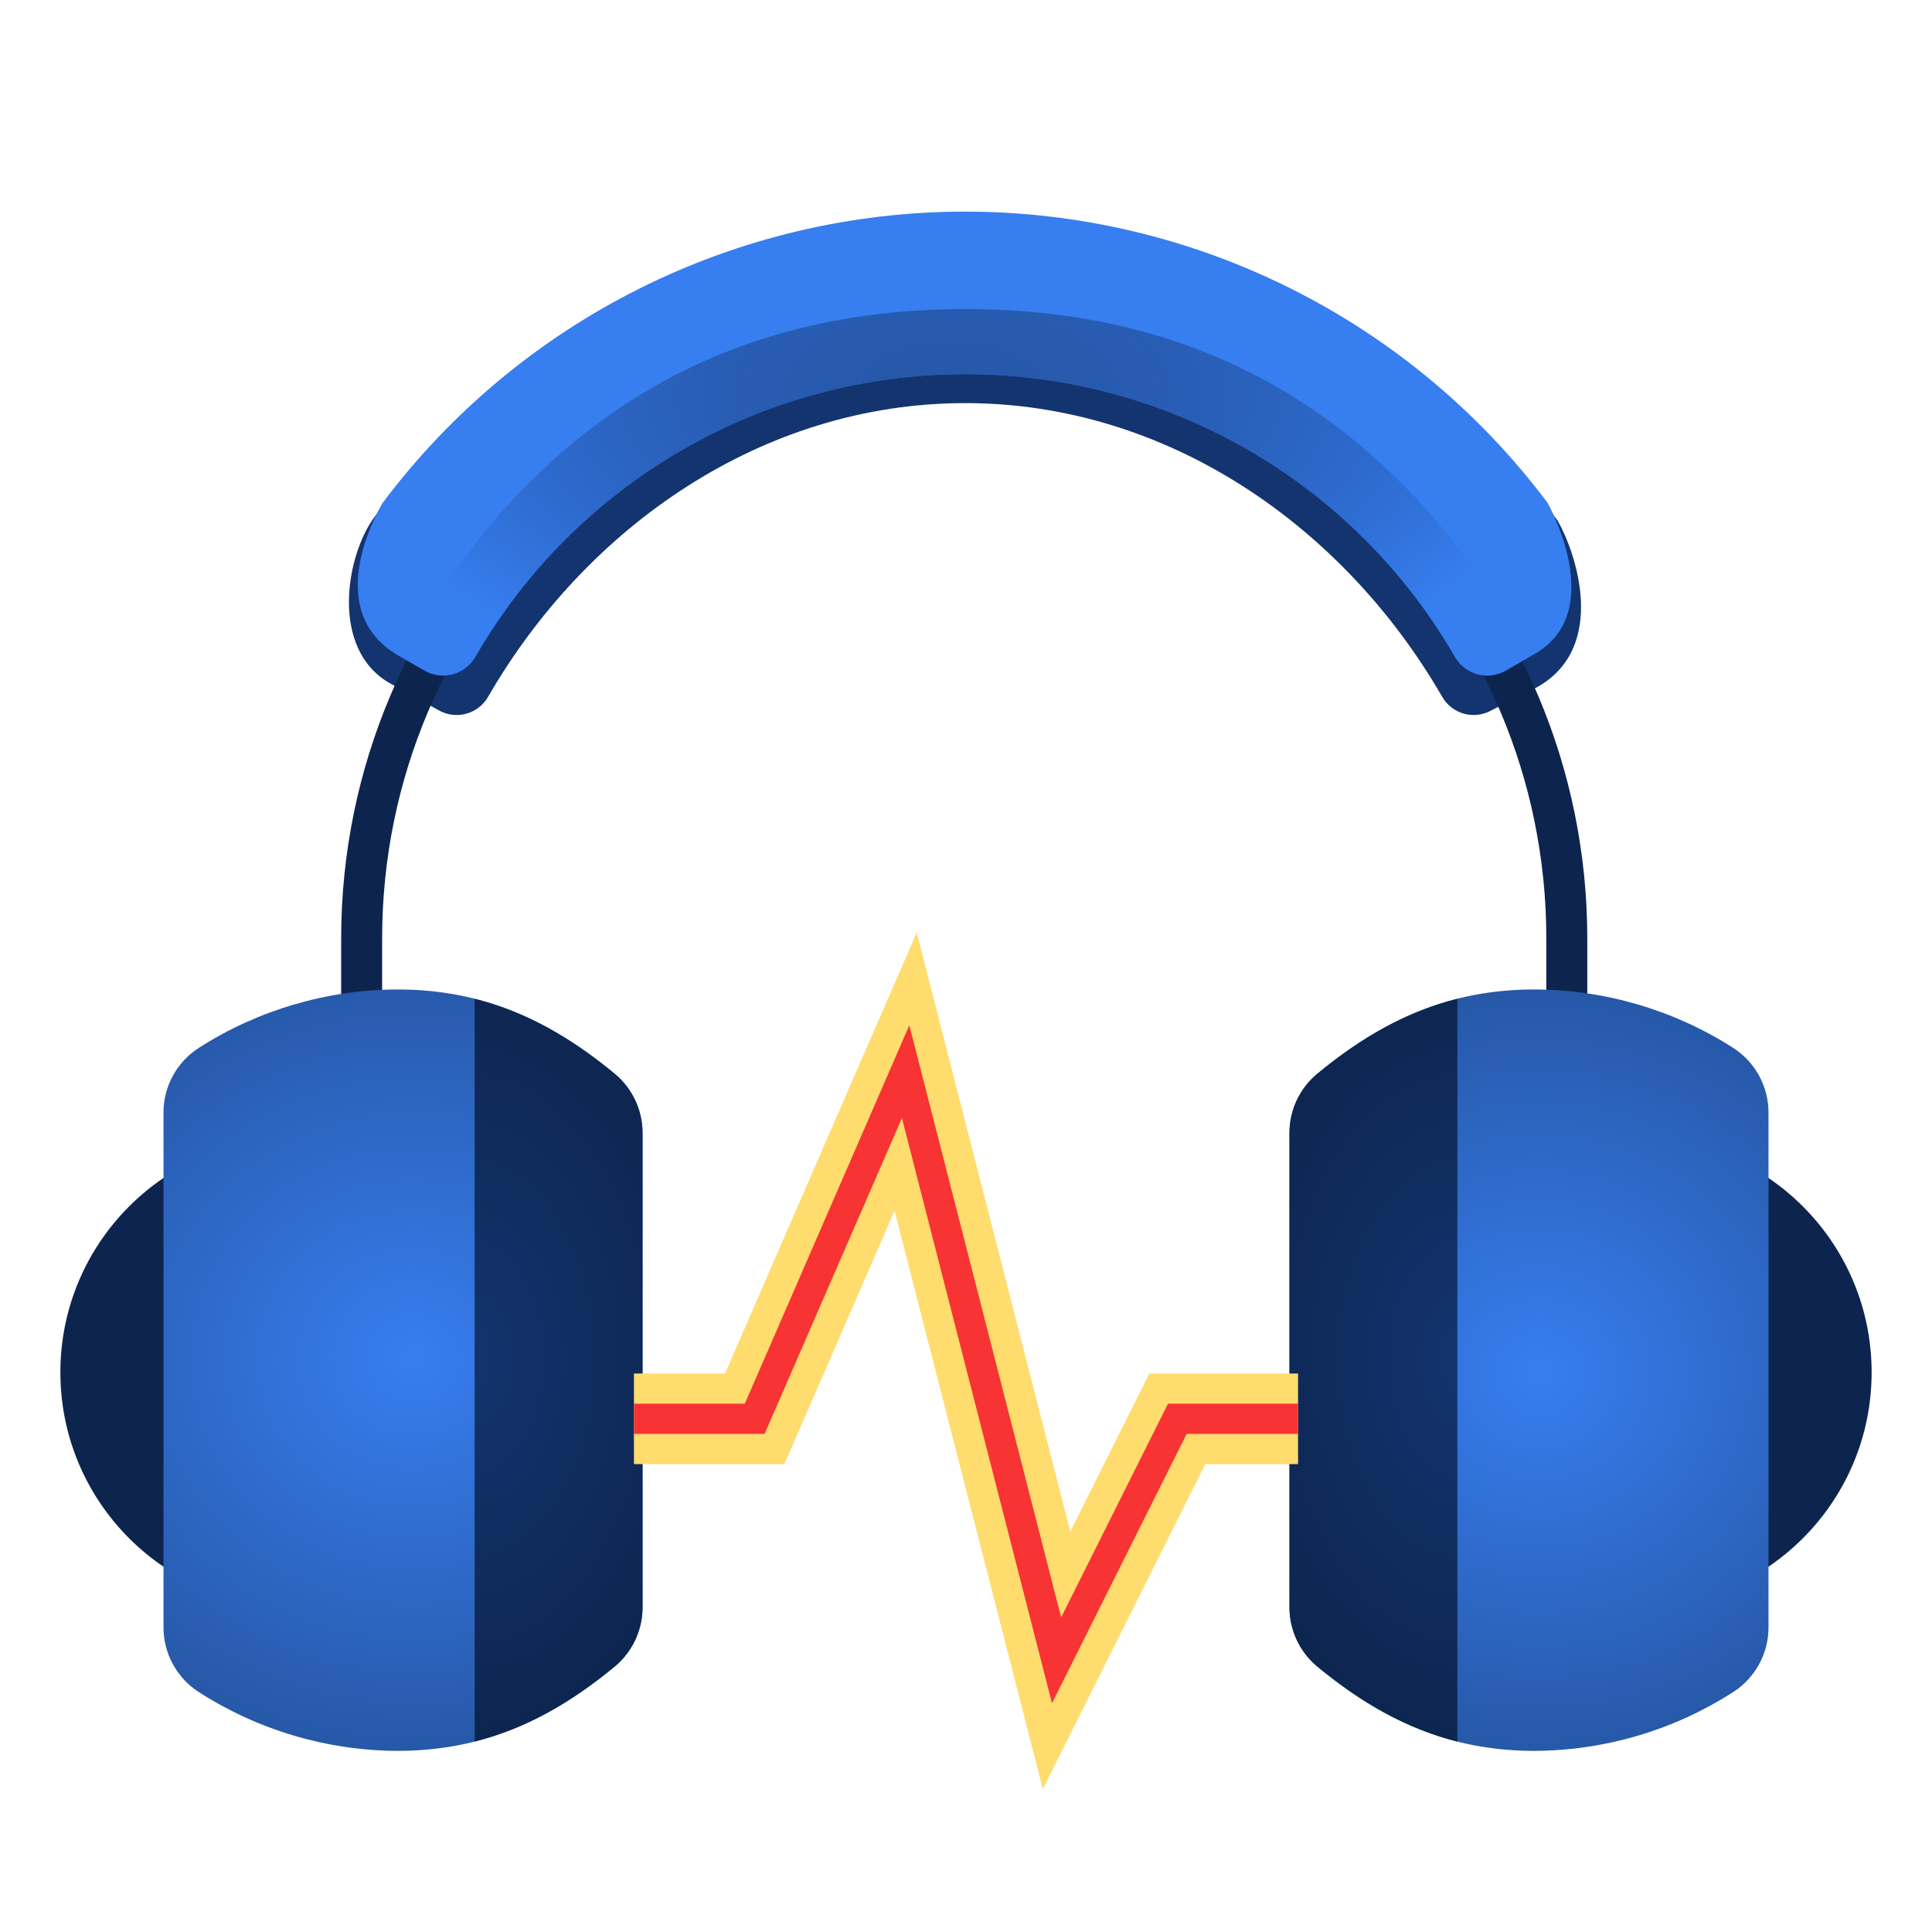
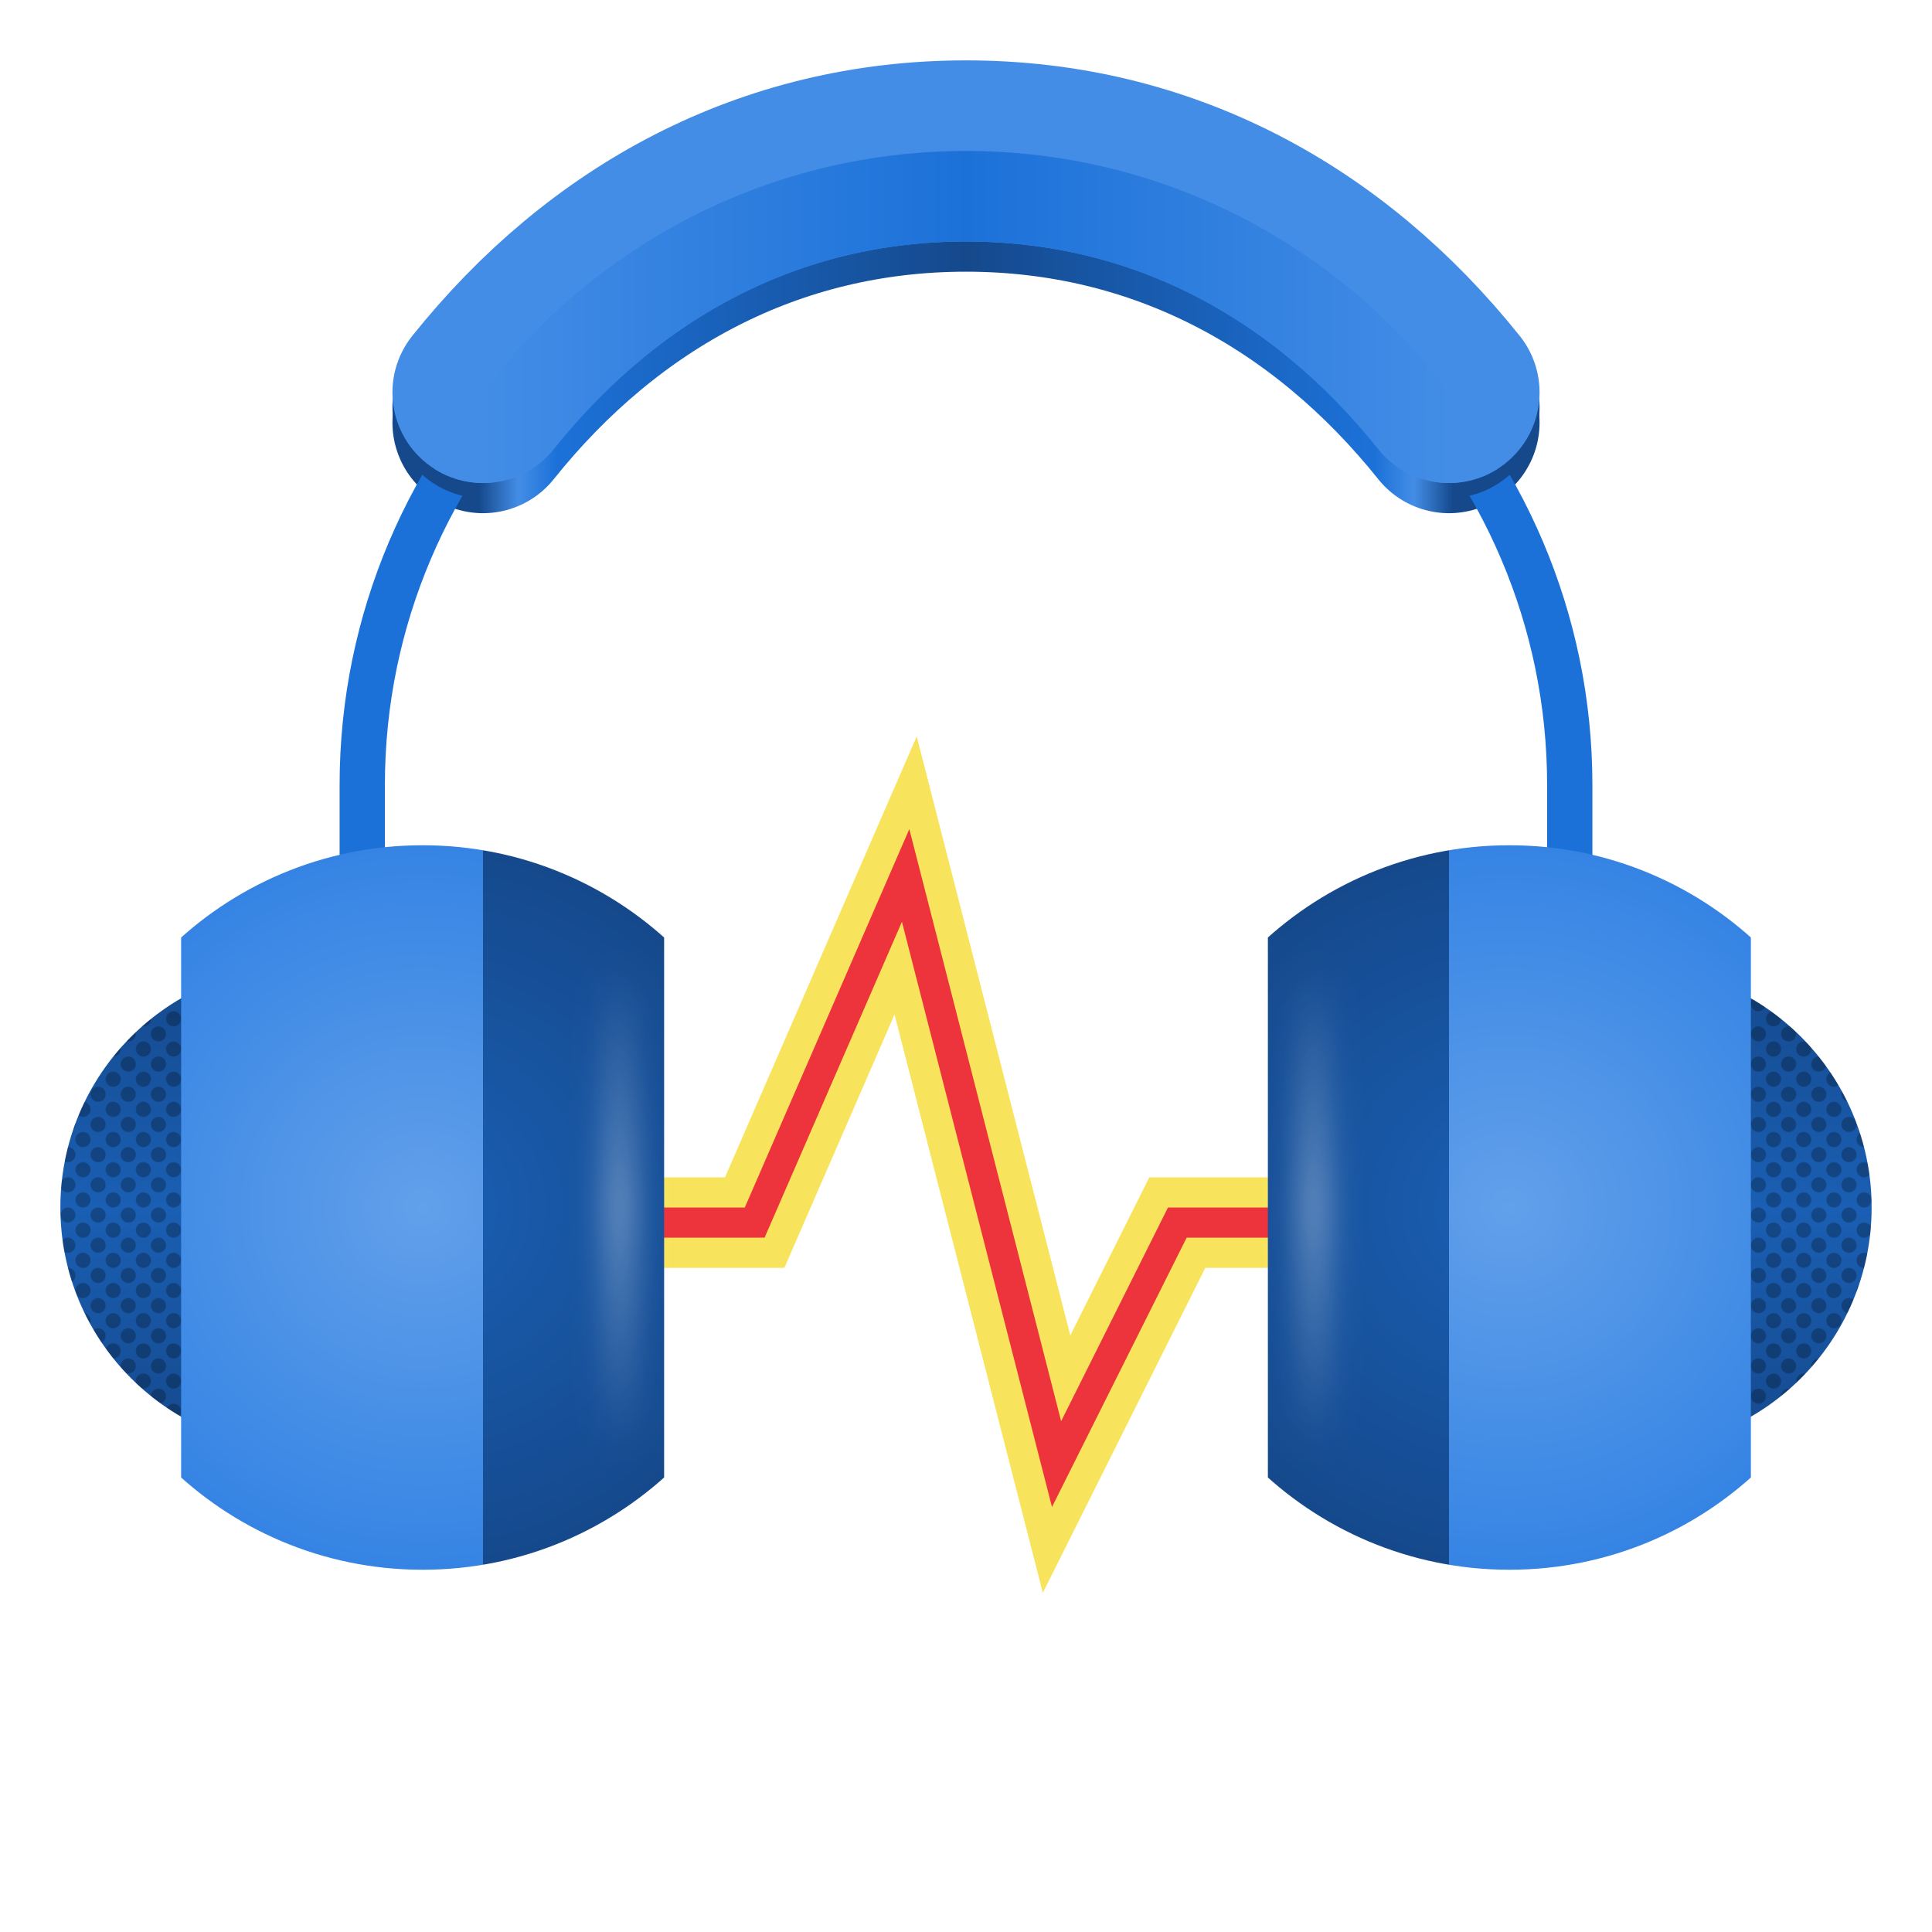
- <svg xmlns="http://www.w3.org/2000/svg" width="128" height="128" viewBox="0 0 128 128" fill="none">
+ <svg xmlns="http://www.w3.org/2000/svg" width="128" height="128" viewBox="0 0 128 128">
  <defs>
-     <radialGradient id="gradient_1" gradientUnits="userSpaceOnUse" cx="0" cy="0" r="1" gradientTransform="matrix(42 0 0 21.579 36.5 5.524)">
-       <stop offset="0" stop-color="#2758A8" />
-       <stop offset="1" stop-color="#13346F" stop-opacity="0" />
+     <pattern id="pattern" patternUnits="userSpaceOnUse" width="2" height="2" x="0" y="0">
+       <circle r="0.5" cx="0.5" cy="0.5" fill="#000000" opacity="25%" />
+       <circle r="0.5" cx="1.5" cy="1.5" fill="#000000" opacity="25%" />
+     </pattern>
+     <linearGradient id="grdnt1">
+       <stop offset="0" stop-color="#15498C" />
+       <stop offset="4%" stop-color="#438DE6" />
+       <stop offset="8%" stop-color="#1C71D8" />
+       <stop offset="50%" stop-color="#15498C" />
+       <stop offset="92%" stop-color="#1C71D8" />
+       <stop offset="96%" stop-color="#438DE6" />
+       <stop offset="1" stop-color="#15498C" />
+     </linearGradient>
+     <linearGradient id="grdnt2">
+       <stop offset="0" stop-color="#438DE6" />
+       <stop offset="0.5" stop-color="#1C71D8" />
+       <stop offset="1" stop-color="#438DE6" />
+     </linearGradient>
+     <linearGradient id="ball" x1="0" y1="0" x2="0" y2="1">
+       <stop offset="0" stop-color="#15498C" />
+       <stop offset="0.5" stop-color="#1A5FB4" />
+       <stop offset="1" stop-color="#15498C" />
+     </linearGradient>
+     <radialGradient id="earphone">
+       <stop offset="0" stop-color="#62A0EA" />
+       <stop offset="1" stop-color="#3584E4" />
    </radialGradient>
-     <radialGradient id="gradient_2" gradientUnits="userSpaceOnUse" cx="0" cy="0" r="1" gradientTransform="matrix(-27.402 0 -0 -25.952 16.57 24.445)">
-       <stop offset="0" stop-color="#377EF0" />
-       <stop offset="1" stop-color="#2758A8" />
+     <radialGradient id="cushion">
+       <stop offset="0" stop-color="#1A5FB4" />
+       <stop offset="1" stop-color="#15498C" />
    </radialGradient>
-     <radialGradient id="gradient_3" gradientUnits="userSpaceOnUse" cx="0" cy="0" r="1" gradientTransform="matrix(17 0 0 26.673 -0.445 23.828)">
-       <stop offset="0" stop-color="#13346F" />
-       <stop offset="1" stop-color="#0D254E" />
-       <stop offset="1" stop-color="#D6D6D4" stop-opacity="0.965" />
-     </radialGradient>
-     <radialGradient id="gradient_4" gradientUnits="userSpaceOnUse" cx="0" cy="0" r="1" gradientTransform="matrix(-26 0 -0 -25.324 16.57 25.445)">
-       <stop offset="0" stop-color="#377EF0" />
-       <stop offset="1" stop-color="#2758A8" />
-     </radialGradient>
-     <radialGradient id="gradient_5" gradientUnits="userSpaceOnUse" cx="0" cy="0" r="1" gradientTransform="matrix(-17 0 -0 -26.674 11.57 23.828)">
-       <stop offset="0" stop-color="#13346F" />
-       <stop offset="1" stop-color="#0D254E" />
-     </radialGradient>
+     <linearGradient id="white" x1="0" y1="0" x2="0" y2="1">
+       <stop offset="0" stop-color="#FFFFFF" stop-opacity="0" />
+       <stop offset="0.5" stop-color="#FFFFFF" stop-opacity="75%" />
+       <stop offset="1" stop-color="#FFFFFF" stop-opacity="0" />
+     </linearGradient>
+     <clipPath id="arc_down">
+       <circle r="40" cx="32" cy="40" />
+     </clipPath>
+     <clipPath id="earphone_left">
+       <rect width="20" height="48" x="12" y="56" />
+     </clipPath>
+     <clipPath id="earphone_right">
+       <rect width="20" height="48" x="96" y="56" />
+     </clipPath>
+     <clipPath id="cushion_left">
+       <rect width="12" height="48" x="32" y="56" />
+     </clipPath>
+     <clipPath id="cushion_right">
+       <rect width="12" height="48" x="84" y="56" />
+     </clipPath>
+     <filter id="blur">
+       <feGaussianBlur stdDeviation="1" />
+     </filter>
+     <path id="head" d="M0 16C8 6 19 0 32 0C45 0 56 6 64 16" />
  </defs>
-   <g>
-     <path d="M40.827 0C25.351 0 10.773 5.511 1.726 17.445C-0.204 19.995 -1.266 26.211 2.683 28.488C2.683 28.488 5.929 30.285 5.929 30.285C6.482 30.606 7.139 30.693 7.756 30.528C8.373 30.363 8.9 29.96 9.218 29.406C15.741 18.106 27.428 9.945 40.828 9.945C54.222 9.945 65.909 18.105 72.433 29.406C72.752 29.959 73.278 30.363 73.895 30.528C74.513 30.692 75.17 30.605 75.722 30.285C75.722 30.285 78.784 28.73 78.784 28.73C83.421 26.05 81.277 19.804 80.069 17.715C71.042 5.613 56.402 0 40.828 0C40.828 0 40.827 0 40.827 0Z" fill="#13346F" transform="translate(23.118 16.762)" />
-     <path d="M0 44.734C0 44.734 0 39.922 0 39.922C0 17.871 17.876 0 39.923 0C61.973 0 79.845 17.87 79.845 39.922C79.845 39.922 79.845 44.734 79.845 44.734" fill="none" stroke-width="2.714" stroke="#0D254E" stroke-linejoin="bevel" transform="translate(23.96 22.266)" />
-     <path d="M40.241 0C25.058 0.003 10.761 7.151 1.648 19.296C1.648 19.296 -2.684 26.308 2.698 29.417C2.698 29.417 4.418 30.41 4.418 30.41C5.597 31.09 7.108 30.687 7.792 29.503C14.482 17.906 26.854 10.763 40.242 10.769C53.629 10.764 65.999 17.907 72.686 29.503C73.37 30.686 74.882 31.091 76.065 30.41C76.065 30.41 77.83 29.386 77.83 29.386C82.979 26.601 78.818 19.281 78.818 19.281C69.706 7.146 55.416 0.004 40.241 0Z" fill="#377EF0" transform="translate(23.704 14.02)" />
-     <path d="M37.445 0.001C19.246 0.001 7.835 9.379 0.148 22.7C0.09 22.801 0.039 22.907 0 23.016C0 23.016 1.621 23.954 1.621 23.954C2.801 24.634 4.313 24.231 4.996 23.047C11.686 11.45 24.058 4.307 37.446 4.313C50.832 4.308 63.202 11.451 69.89 23.047C70.573 24.23 72.085 24.635 73.269 23.954C73.269 23.954 74.889 23.016 74.889 23.016C74.846 22.907 74.795 22.801 74.737 22.7C67.05 9.38 55.64 0 37.444 0C37.444 0 37.445 0.001 37.445 0.001Z" fill="url(#gradient_1)" transform="translate(26.5 20.476)" />
-     <path d="M31.094 15.547C31.094 24.133 24.133 31.094 15.547 31.094C6.961 31.094 0 24.133 0 15.547C0 6.961 6.96 0 15.547 0C24.134 0 31.094 6.96 31.094 15.547Z" fill="#0D254E" transform="translate(4 75.375)" />
-     <path d="M0 15.547C0 24.133 6.961 31.094 15.547 31.094C24.133 31.094 31.094 24.133 31.094 15.547C31.094 6.961 24.134 0 15.547 0C6.96 0 7.62939e-06 6.96 7.62939e-06 15.547C7.62939e-06 15.547 0 15.547 0 15.547Z" fill="#0D254E" transform="translate(92.906 75.375)" />
-     <path d="M15.528 0C10.887 0 6.25 1.36 2.344 3.867C0.883 4.804 0 6.42 0 8.156C0 8.156 0 42.266 0 42.266C0 43.996 0.88 45.609 2.335 46.546C6.269 49.075 10.843 50.428 15.52 50.445C15.52 50.445 15.535 50.445 15.535 50.445C21.133 50.437 25.563 48.433 29.883 44.867C31.056 43.899 31.736 42.458 31.738 40.937C31.738 40.937 31.738 9.505 31.738 9.505C31.737 7.982 31.055 6.539 29.878 5.571C25.558 2.008 21.133 0.005 15.531 0.001C15.531 0.001 15.528 0 15.528 0Z" fill="url(#gradient_2)" transform="translate(10.832 65.555)" />
-     <path d="M1.90735e-05 0C1.90735e-05 0 1.90735e-05 49.21 1.90735e-05 49.21C3.36 48.363 6.34 46.668 9.27 44.25C10.442 43.281 11.122 41.841 11.125 40.32C11.125 40.32 11.125 8.888 11.125 8.888C11.122 7.365 10.44 5.923 9.265 4.954C6.34 2.54 3.36 0.844 0 0.001C0 0.001 1.90735e-05 0 1.90735e-05 0Z" fill="url(#gradient_3)" transform="translate(31.445 66.172)" />
-     <path d="M16.21 0C20.851 0 25.488 1.36 29.394 3.867C30.855 4.804 31.738 6.421 31.738 8.156C31.738 8.156 31.738 42.266 31.738 42.266C31.738 43.996 30.858 45.609 29.402 46.546C25.469 49.075 20.895 50.428 16.218 50.445C16.218 50.445 16.203 50.445 16.203 50.445C10.605 50.437 6.175 48.433 1.855 44.867C0.682 43.899 0.002 42.458 0 40.937C0 40.937 0 9.505 0 9.505C0 7.981 0.683 6.54 1.86 5.571C6.18 2.008 10.605 0.005 16.207 0C16.207 0 16.21 0 16.21 0Z" fill="url(#gradient_4)" transform="translate(85.43 65.555)" />
-     <path d="M11.125 0C11.125 0 11.125 49.21 11.125 49.21C7.765 48.363 4.785 46.668 1.855 44.25C0.683 43.281 0.003 41.841 0 40.32C0 40.32 0 8.888 0 8.888C0.003 7.365 0.685 5.923 1.86 4.954C4.785 2.54 7.765 0.844 11.125 0.001C11.125 0.001 11.125 0 11.125 0Z" fill="url(#gradient_5)" transform="translate(85.43 66.172)" />
-     <path d="M0 23L8 23L18 0L28 39L36 23L44 23" fill="none" stroke-width="6" stroke="#FFDC6E" transform="translate(42 71)" />
-     <path d="M0 23L8 23L18 0L28 39L36 23L44 23" fill="none" stroke-width="2" stroke="#F83333" transform="translate(42 71)" />
+   <g fill="none" transform="translate(42 58)">
+     <path d="M0 23L8 23L18 0L28 39L36 23L44 23" stroke="#F8E45C" stroke-width="6" />
+     <path d="M0 23L8 23L18 0L28 39L36 23L44 23" stroke="#ED333B" stroke-width="2" />
+   </g>
+   <g fill="none" stroke-width="12" stroke-linecap="round">
+     <use href="#head" x="32" y="12" stroke="url(#grdnt1)" />
+     <path d="M0 68L0 40C0 18 18 0 40 0C62 0 80 18 80 40L80 68" stroke="#1C71D8" stroke-width="3" transform="translate(24 12)" />
+     <use href="#head" x="32" y="11" stroke="url(#grdnt1)" />
+     <use href="#head" x="32" y="10" stroke="#438DE6" />
+     <use href="#head" x="32" y="10" stroke="url(#grdnt2)" clip-path="url(#arc_down)" />
+   </g>
+   <g fill="url(#ball)">
+     <circle r="16" cx="20" cy="80" />
+     <circle r="16" cx="108" cy="80" />
+   </g>
+   <g fill="url(#pattern)">
+     <circle r="16" cx="20" cy="80" />
+     <circle r="16" cx="108" cy="80" />
+   </g>
+   <g fill="url(#earphone)">
+     <circle r="24" cx="28" cy="80" clip-path="url(#earphone_left)" />
+     <circle r="24" cx="100" cy="80" clip-path="url(#earphone_right)" />
+   </g>
+   <g fill="url(#cushion)">
+     <circle r="24" cx="28" cy="80" clip-path="url(#cushion_left)" />
+     <circle r="24" cx="100" cy="80" clip-path="url(#cushion_right)" />
+   </g>
+   <g stroke="url(#white)" stroke-width="2" stroke-linecap="round" opacity="50%" filter="url(#blur)">
+     <line x1="41" x2="41.1" y1="64" y2="96" />
+     <line x1="87" x2="87.1" y1="64" y2="96" />
  </g>
</svg>
